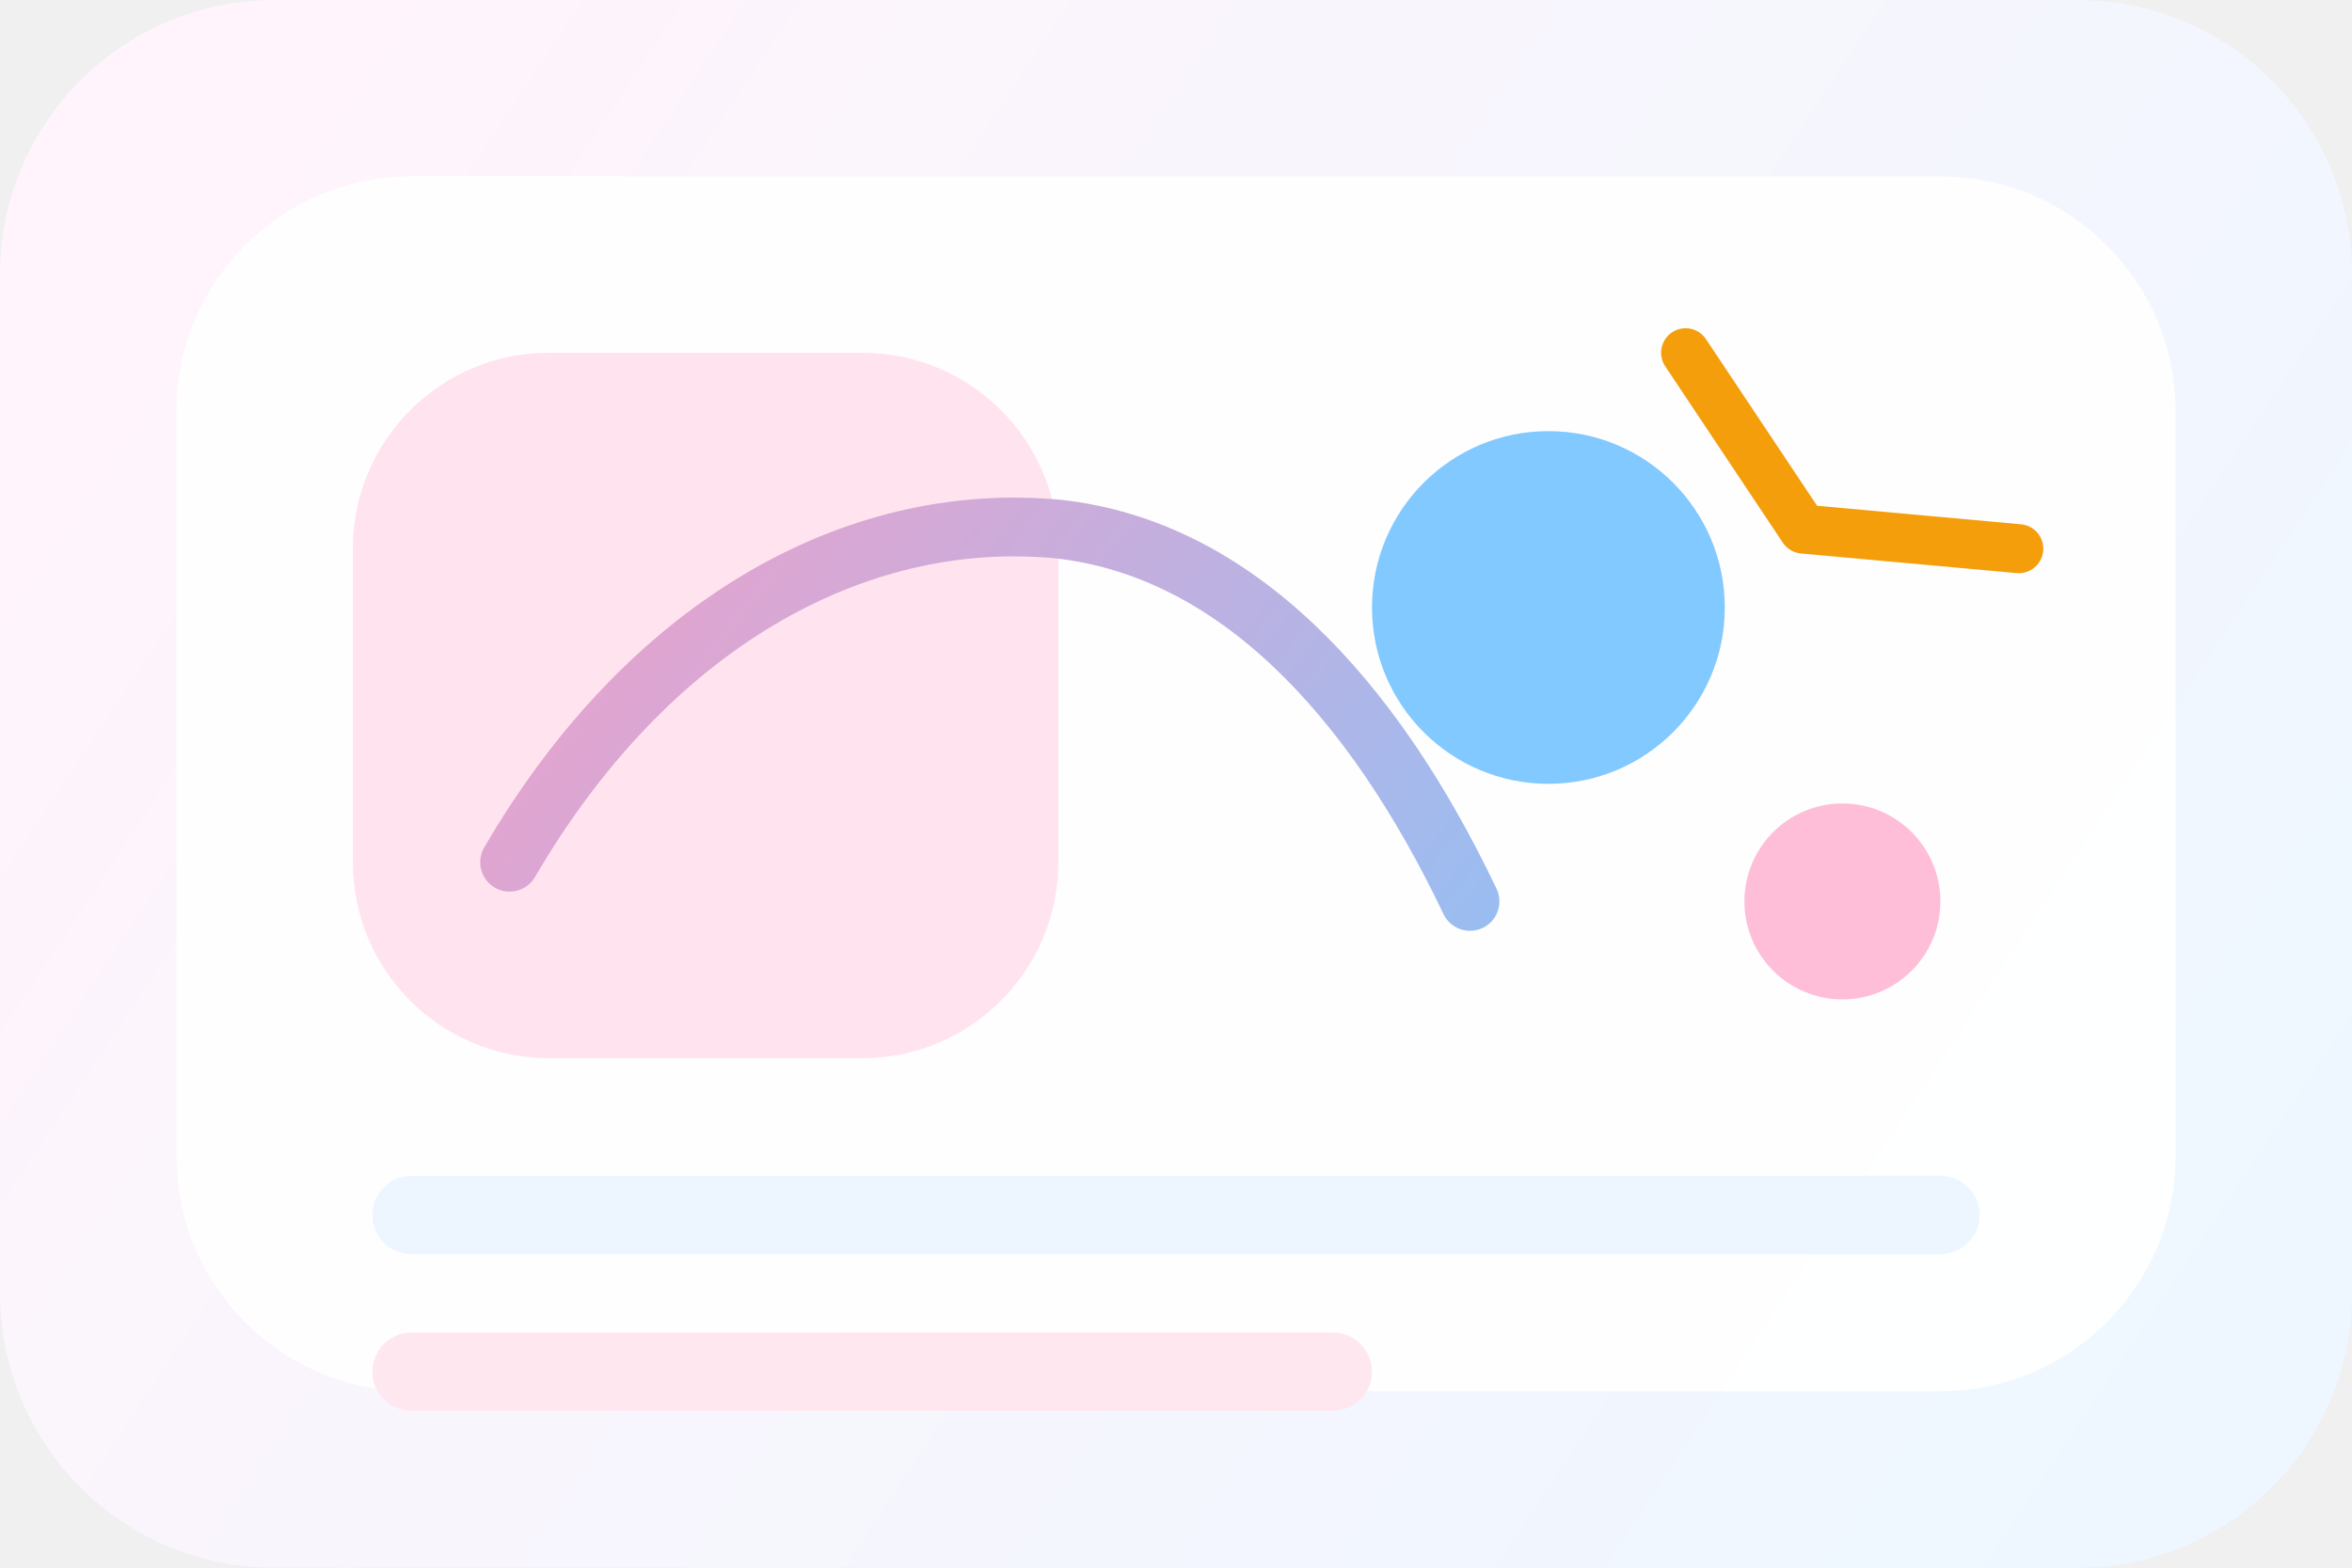
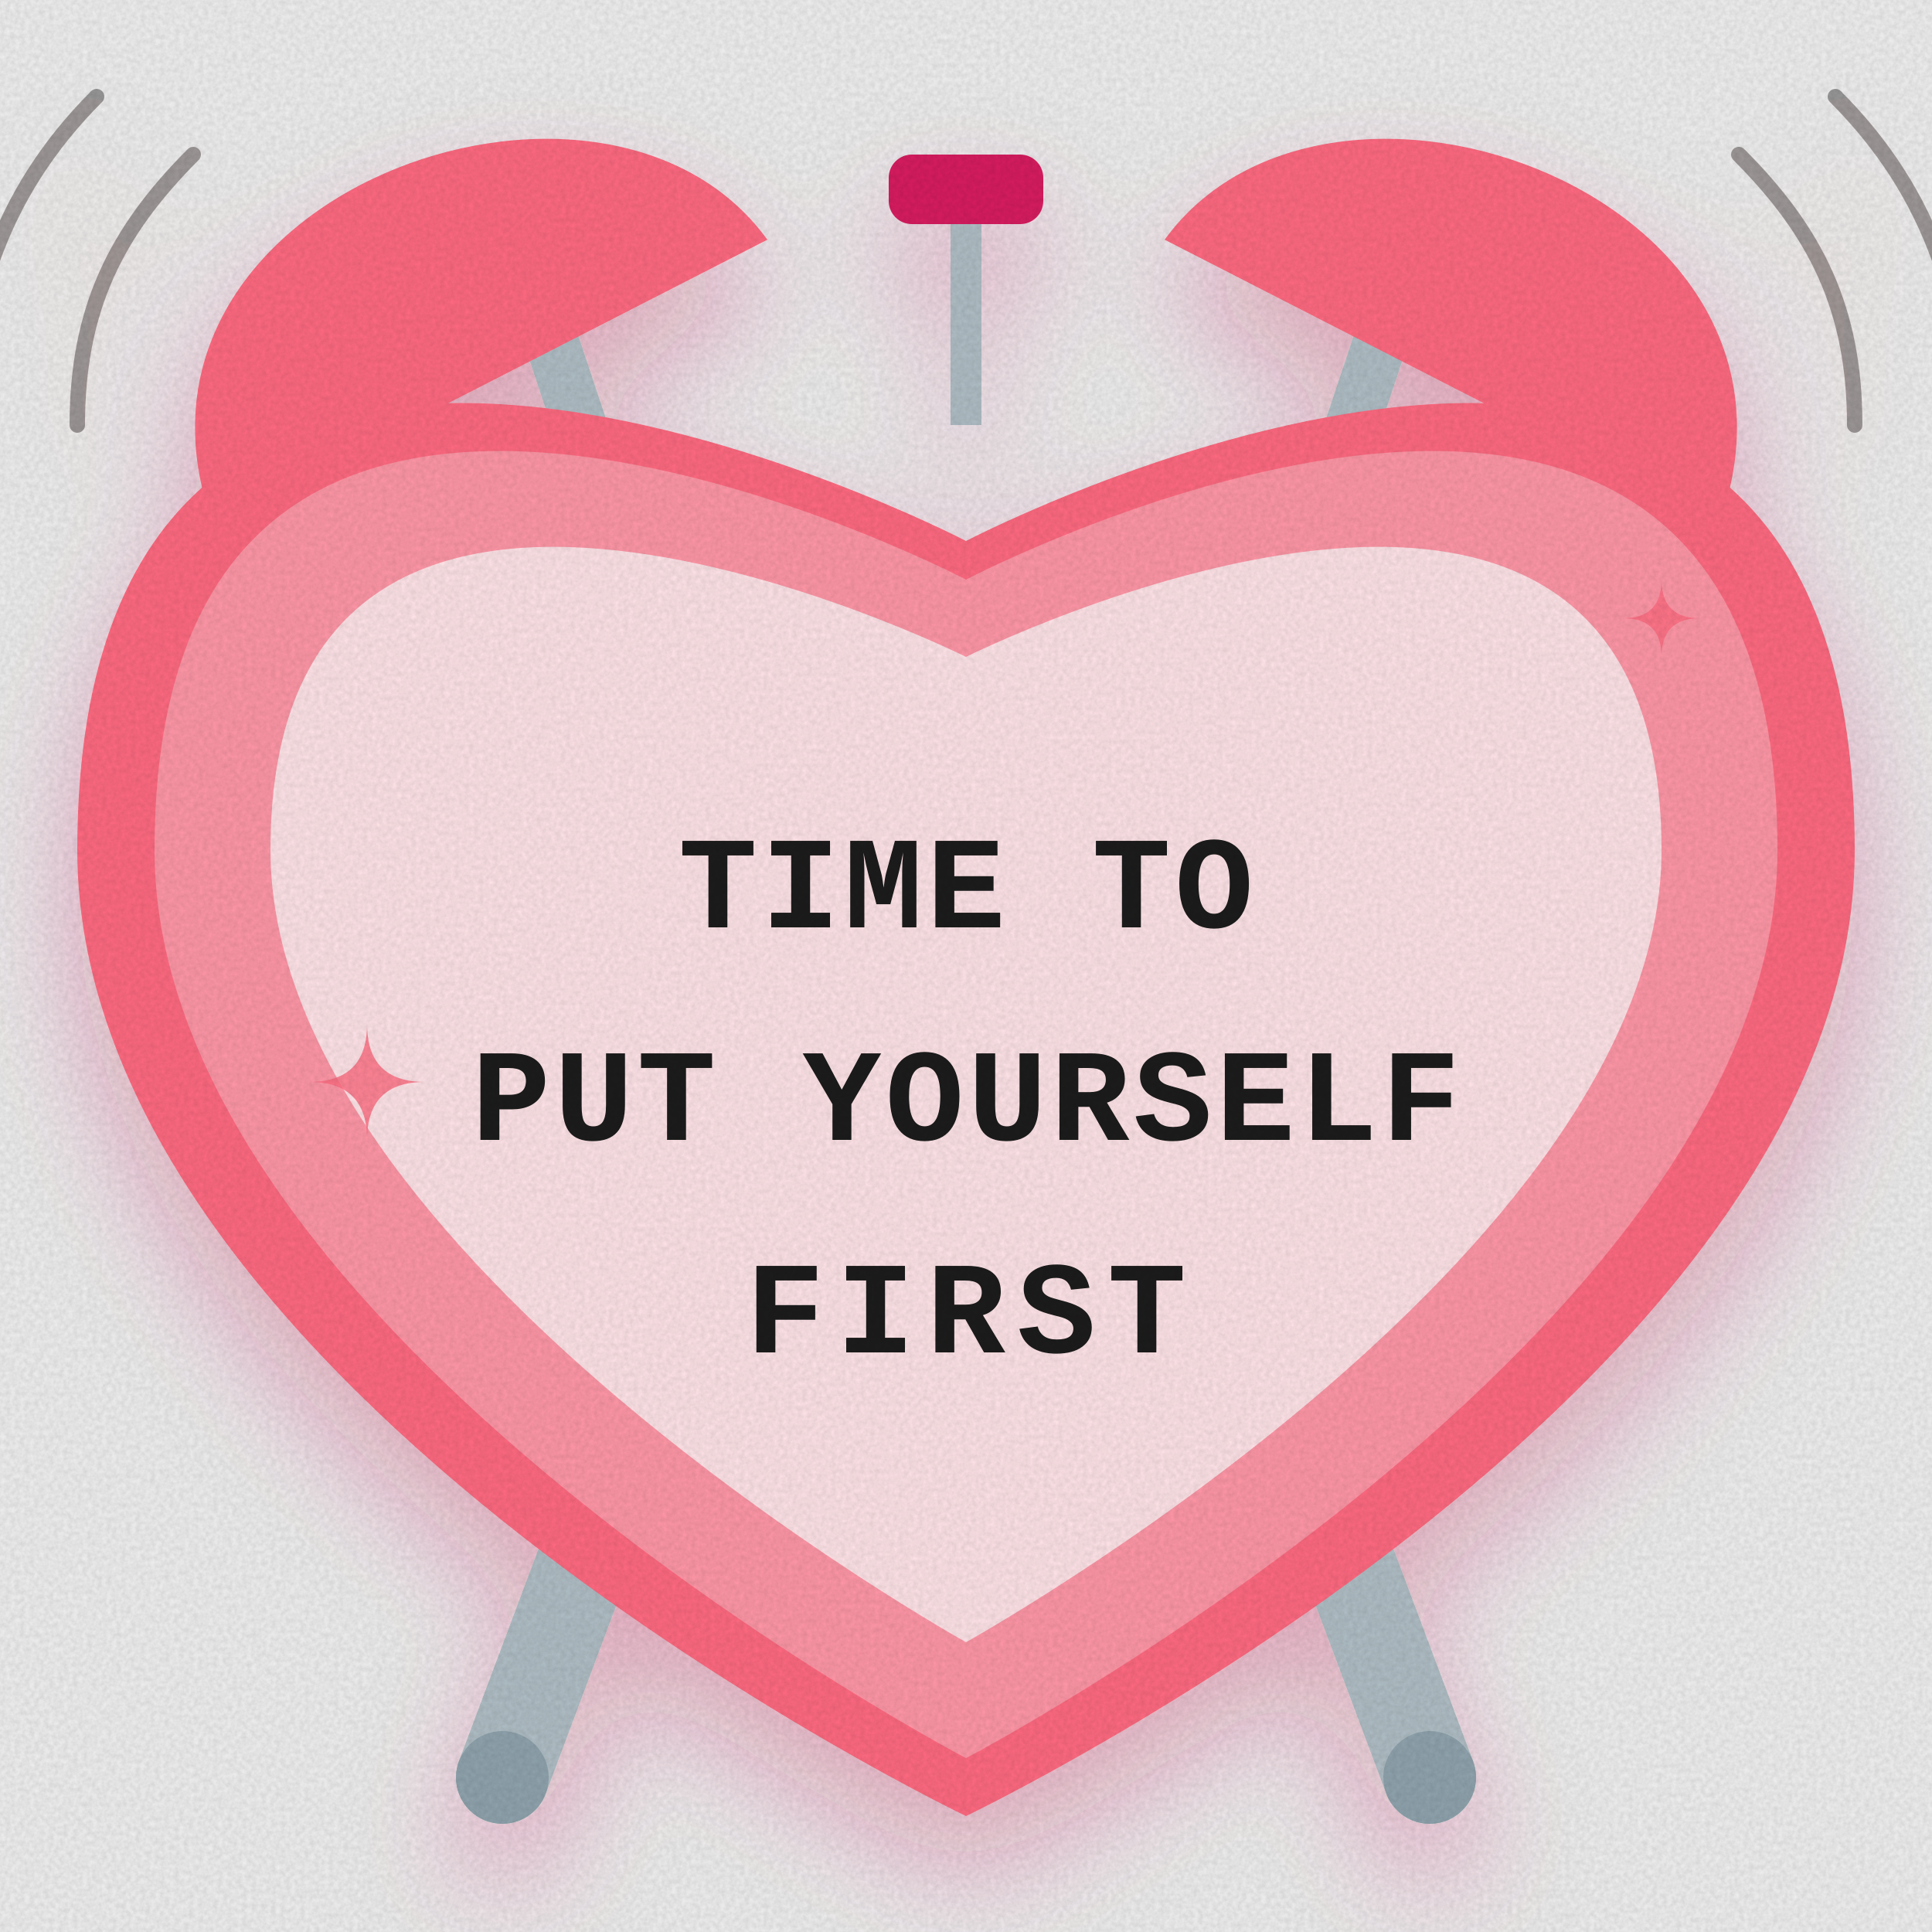
- <svg xmlns="http://www.w3.org/2000/svg" width="240" height="160" viewBox="0 0 240 160" fill="none">
+ <svg xmlns="http://www.w3.org/2000/svg" viewBox="0 0 500 500" width="100%" height="100%">
  <defs>
-     <linearGradient id="bg" x1="24" y1="16" x2="220" y2="146" gradientUnits="userSpaceOnUse">
-       <stop stop-color="#FFF4FB" />
-       <stop offset="1" stop-color="#EEF7FF" />
-     </linearGradient>
-     <linearGradient id="accent" x1="38" y1="38" x2="166" y2="136" gradientUnits="userSpaceOnUse">
-       <stop stop-color="#FF9AC2" />
-       <stop offset="1" stop-color="#7CC7FF" />
-     </linearGradient>
+     <filter id="shadow" x="-20%" y="-20%" width="140%" height="140%">
+       <feDropShadow dx="0" dy="15" stdDeviation="15" flood-color="var(--primary-color, #D81B60)" flood-opacity="0.3" />
+     </filter>
+     <filter id="noise">
+       <feTurbulence type="fractalNoise" baseFrequency="0.8" numOctaves="3" stitchTiles="stitch" />
+       <feColorMatrix type="matrix" values="0 0 0 0 0, 0 0 0 0 0, 0 0 0 0 0, 0 0 0 0.12 0" />
+     </filter>
  </defs>
-   <rect width="240" height="160" rx="28" fill="url(#bg)" />
-   <rect x="18" y="18" width="204" height="124" rx="24" fill="white" fill-opacity="0.94" />
-   <rect x="36" y="36" width="72" height="72" rx="20" fill="#FFE4EF" />
-   <path d="M52 88C66 64 87 52 108 54C126 56 140 71 150 92" stroke="url(#accent)" stroke-width="6" stroke-linecap="round" />
-   <circle cx="158" cy="62" r="18" fill="#7CC7FF" fill-opacity="0.95" />
-   <circle cx="188" cy="92" r="10" fill="#FFB7D3" fill-opacity="0.9" />
-   <rect x="38" y="120" width="164" height="8" rx="4" fill="#EDF5FF" />
-   <rect x="38" y="136" width="102" height="8" rx="4" fill="#FFE7F0" />
-   <path d="M172 36L184 54L206 56" stroke="#F59E0B" stroke-width="5" stroke-linecap="round" stroke-linejoin="round" />
+   <g filter="url(#shadow)">
+     <path d="M 160 380 L 130 460" stroke="#B0BEC5" stroke-width="24" stroke-linecap="round" />
+     <path d="M 340 380 L 370 460" stroke="#B0BEC5" stroke-width="24" stroke-linecap="round" />
+     <circle cx="130" cy="460" r="12" fill="#90A4AE" />
+     <circle cx="370" cy="460" r="12" fill="#90A4AE" />
+     <path d="M 160 140 L 140 80" stroke="#B0BEC5" stroke-width="14" stroke-linecap="round" />
+     <path d="M 340 140 L 360 80" stroke="#B0BEC5" stroke-width="14" stroke-linecap="round" />
+     <path d="M 40 110 C 40 20 180 20 200 90 Z" fill="var(--primary-color, #FF6B81)" transform="rotate(-20 120 80)" />
+     <path d="M 300 90 C 320 20 460 20 460 110 Z" fill="var(--primary-color, #FF6B81)" transform="rotate(20 380 80)" />
+     <g stroke="var(--text-primary, #1A1A1A)" stroke-width="4" stroke-linecap="round" fill="none" opacity="0.4">
+       <path d="M 50 40 C 30 60 20 80 20 110" />
+       <path d="M 25 25 C 0 50 -10 80 -10 120" />
+       <path d="M 450 40 C 470 60 480 80 480 110" />
+       <path d="M 475 25 C 500 50 510 80 510 120" />
+     </g>
+     <path d="M 250 110 L 250 50" stroke="#B0BEC5" stroke-width="8" />
+     <rect x="230" y="40" width="40" height="18" rx="6" fill="var(--primary-color, #D81B60)" />
+     <path d="M 250 140 C 250 140 20 20 20 220 C 20 360 250 470 250 470 C 250 470 480 360 480 220 C 480 20 250 140 250 140 Z" fill="var(--primary-color, #FF6B81)" />
+     <path d="M 250 150 C 250 150 40 40 40 220 C 40 345 250 455 250 455 C 250 455 460 345 460 220 C 460 40 250 150 250 150 Z" fill="var(--card-bg, #ffffff)" opacity="0.3" />
+     <path d="M 250 170 C 250 170 70 80 70 220 C 70 325 250 425 250 425 C 250 425 430 325 430 220 C 430 80 250 170 250 170 Z" fill="var(--card-bg, #FFE4E8)" />
+     <g font-family="'Courier New', Courier, 'Arial Black', sans-serif" font-weight="900" font-size="34" fill="var(--text-primary, #1A1A1A)" text-anchor="middle">
+       <text x="250" y="240" letter-spacing="1">TIME TO</text>
+       <text x="250" y="295" letter-spacing="1">PUT YOURSELF</text>
+       <text x="250" y="350" letter-spacing="3">FIRST</text>
+     </g>
+   </g>
+   <path d="M 80 280 Q 95 280 95 265 Q 95 280 110 280 Q 95 280 95 295 Q 95 280 80 280 Z" fill="var(--primary-color, #FF6B81)" opacity="0.8" />
+   <path d="M 420 160 Q 430 160 430 150 Q 430 160 440 160 Q 430 160 430 170 Q 430 160 420 160 Z" fill="var(--primary-color, #FF6B81)" opacity="0.8" />
+   <rect x="0" y="0" width="100%" height="100%" filter="url(#noise)" style="pointer-events: none;" />
</svg>
